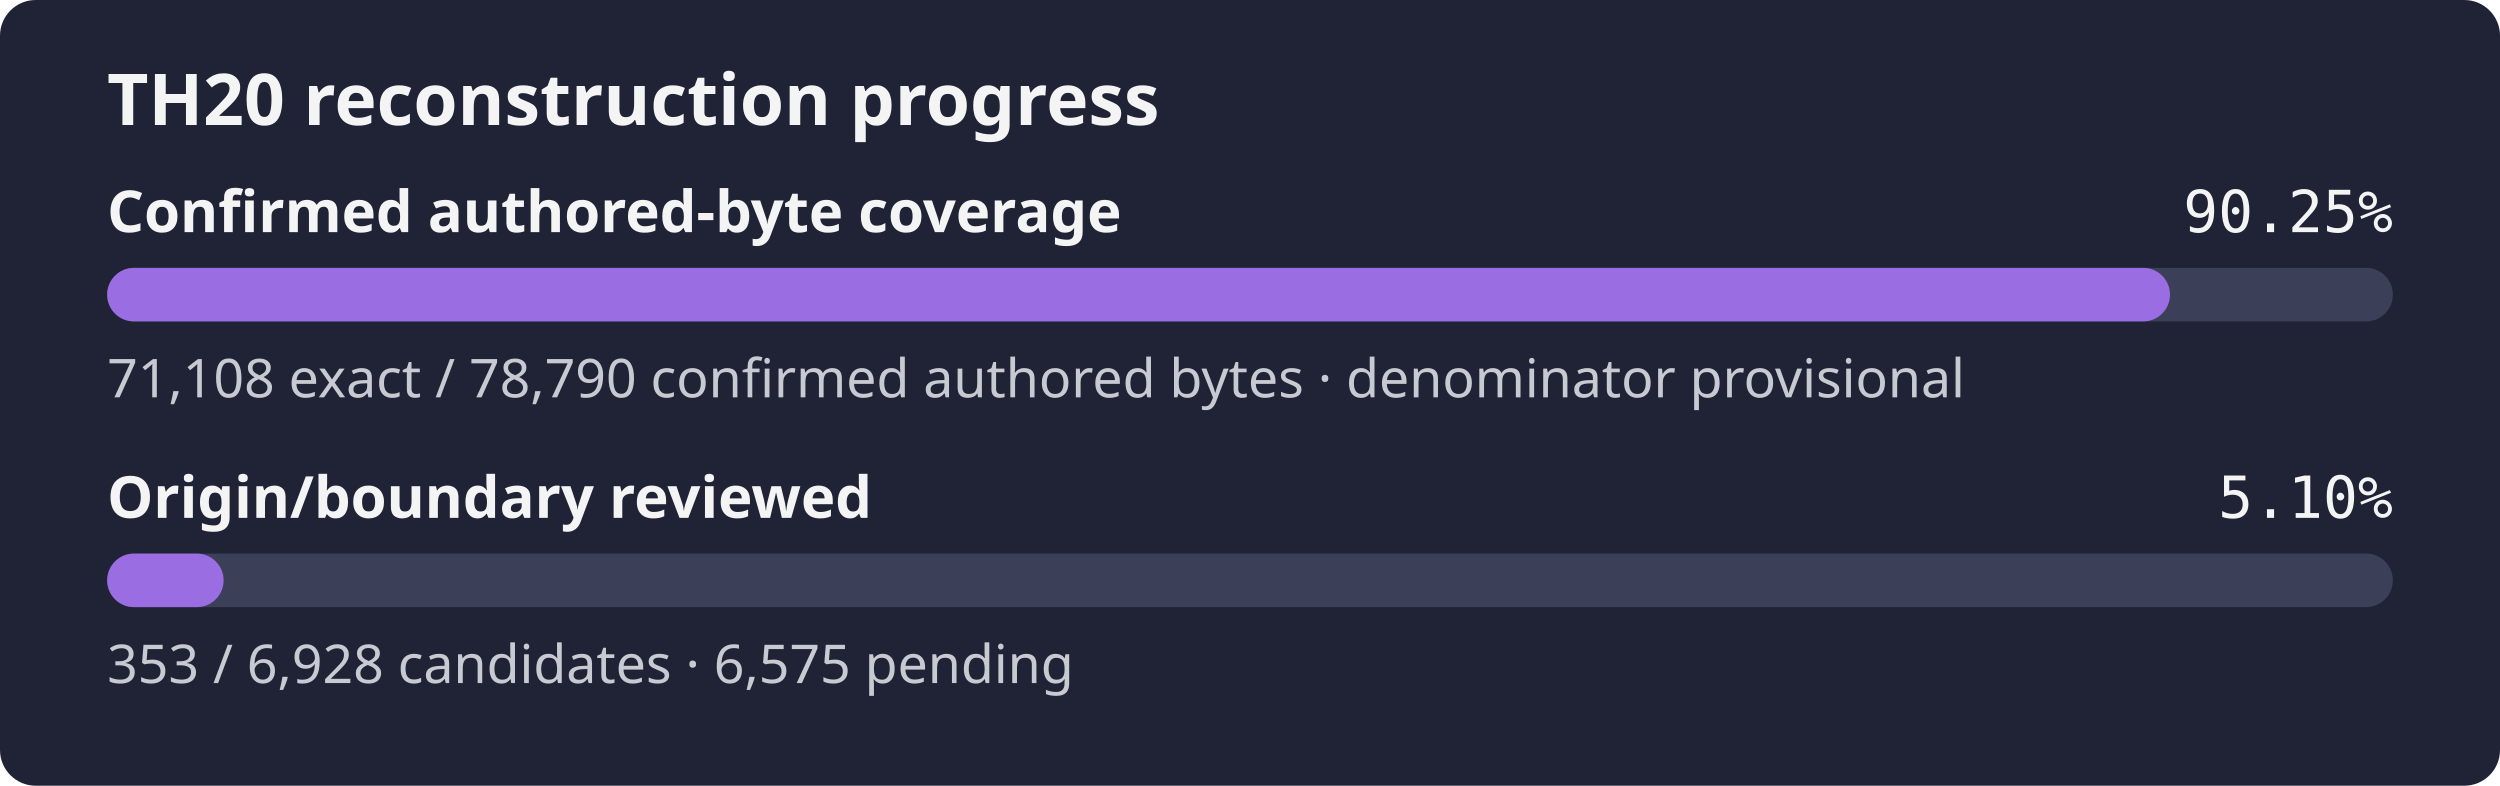
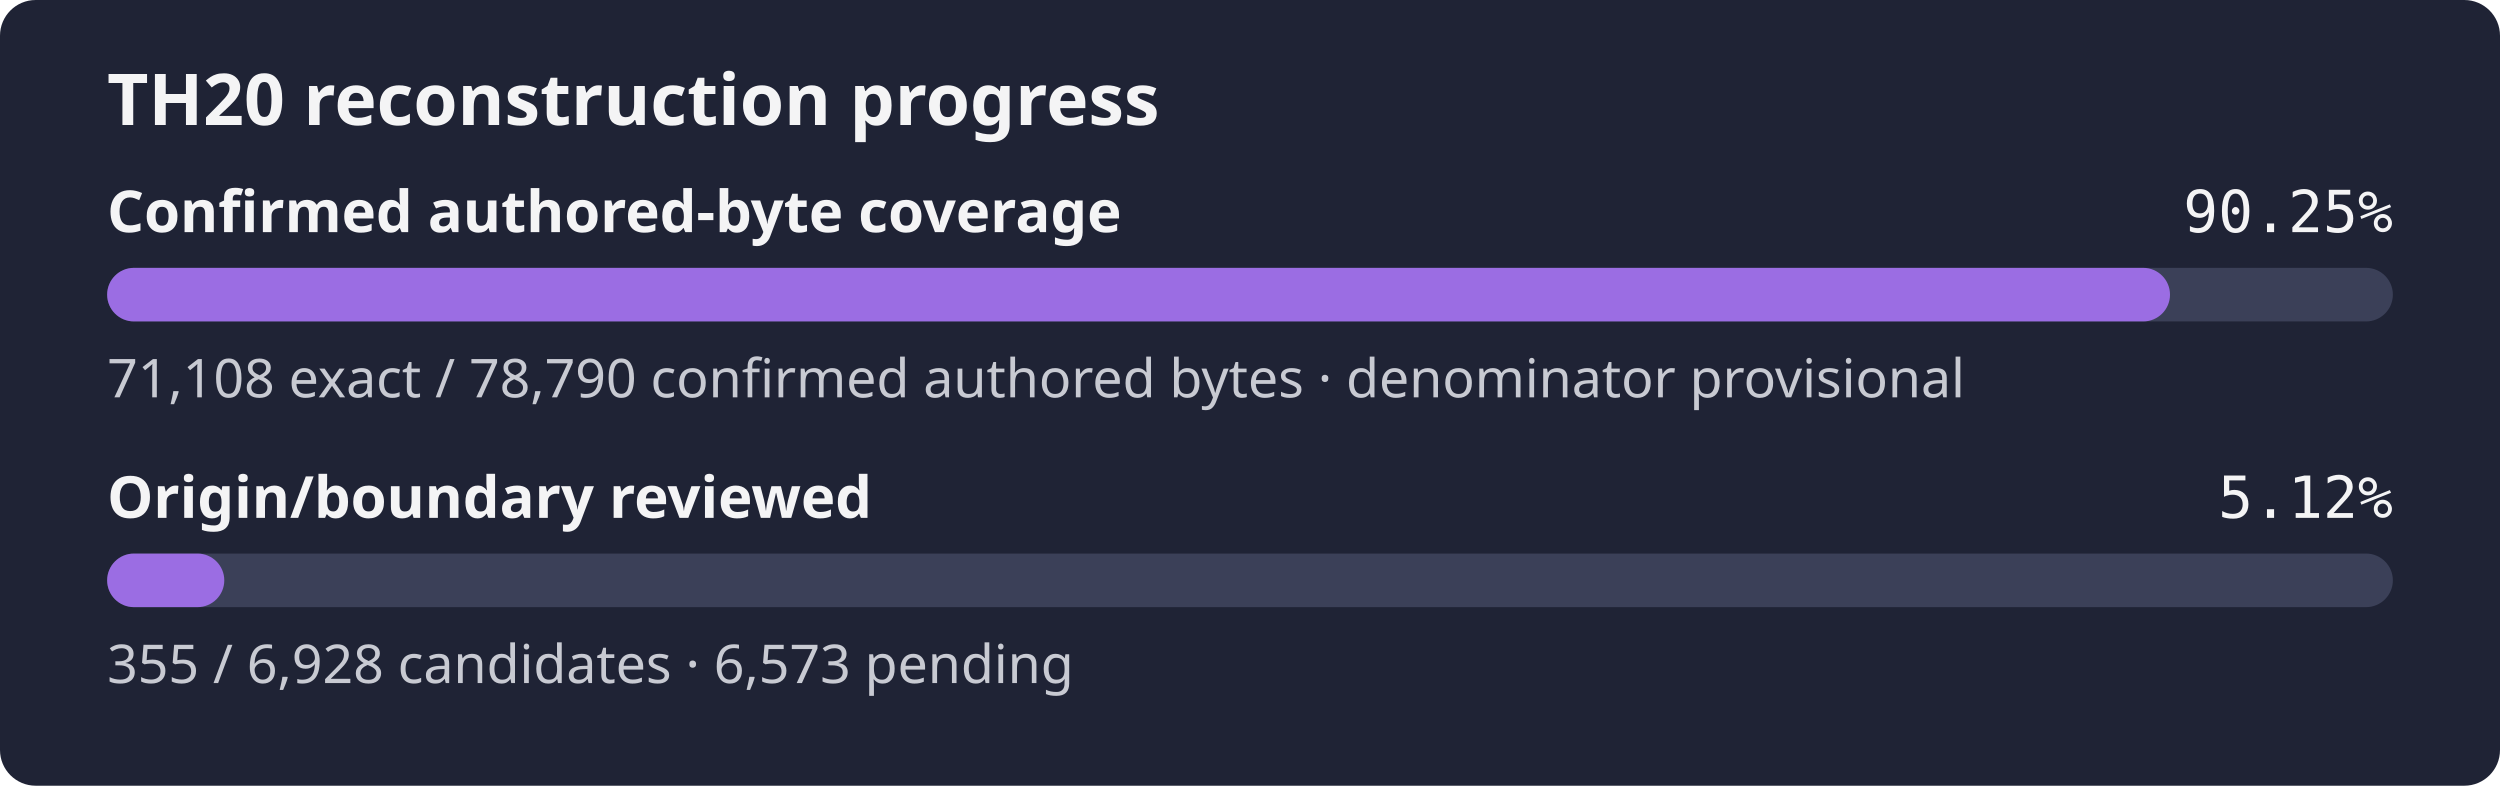
- <svg xmlns="http://www.w3.org/2000/svg" width="560" height="176" role="img" aria-label="TH20 reconstruction progress: 90.25% of the confirmed authored-byte set is exact, origin review 5.10%">
+ <svg xmlns="http://www.w3.org/2000/svg" width="560" height="176" role="img" aria-label="TH20 reconstruction progress: 90.25% of the confirmed authored-byte set is exact, origin review 5.12%">
  <rect width="560" height="176" rx="8" fill="#1f2335" />
  <text x="24" y="28" fill="#f4f4f5" font-family="sans-serif" font-size="16" font-weight="600">TH20 reconstruction progress</text>
  <text x="24" y="52" fill="#f4f4f5" font-family="sans-serif" font-size="13" font-weight="600">Confirmed authored-byte coverage</text>
  <text x="536" y="52" fill="#f4f4f5" text-anchor="end" font-family="monospace" font-size="13">90.25%</text>
  <rect x="24" y="60" width="512" height="12" rx="6" fill="#3b4058" />
  <rect x="24" y="60" width="462.08" height="12" rx="6" fill="#9b6de3" />
  <text x="24" y="89" fill="#c8cad2" font-family="sans-serif" font-size="12">71,108 exact / 78,790 confirmed authored bytes · denominator provisional</text>
  <text x="24" y="116" fill="#f4f4f5" font-family="sans-serif" font-size="13" font-weight="600">Origin/boundary reviewed</text>
-   <text x="536" y="116" fill="#f4f4f5" text-anchor="end" font-family="monospace" font-size="13">5.10%</text>
+   <text x="536" y="116" fill="#f4f4f5" text-anchor="end" font-family="monospace" font-size="13">5.12%</text>
  <rect x="24" y="124" width="512" height="12" rx="6" fill="#3b4058" />
-   <rect x="24" y="124" width="26.09" height="12" rx="6" fill="#9b6de3" />
-   <text x="24" y="153" fill="#c8cad2" font-family="sans-serif" font-size="12">353 / 6,928 candidates · 6,575 pending</text>
+   <rect x="24" y="124" width="26.24" height="12" rx="6" fill="#9b6de3" />
+   <text x="24" y="153" fill="#c8cad2" font-family="sans-serif" font-size="12">355 / 6,928 candidates · 6,573 pending</text>
</svg>
